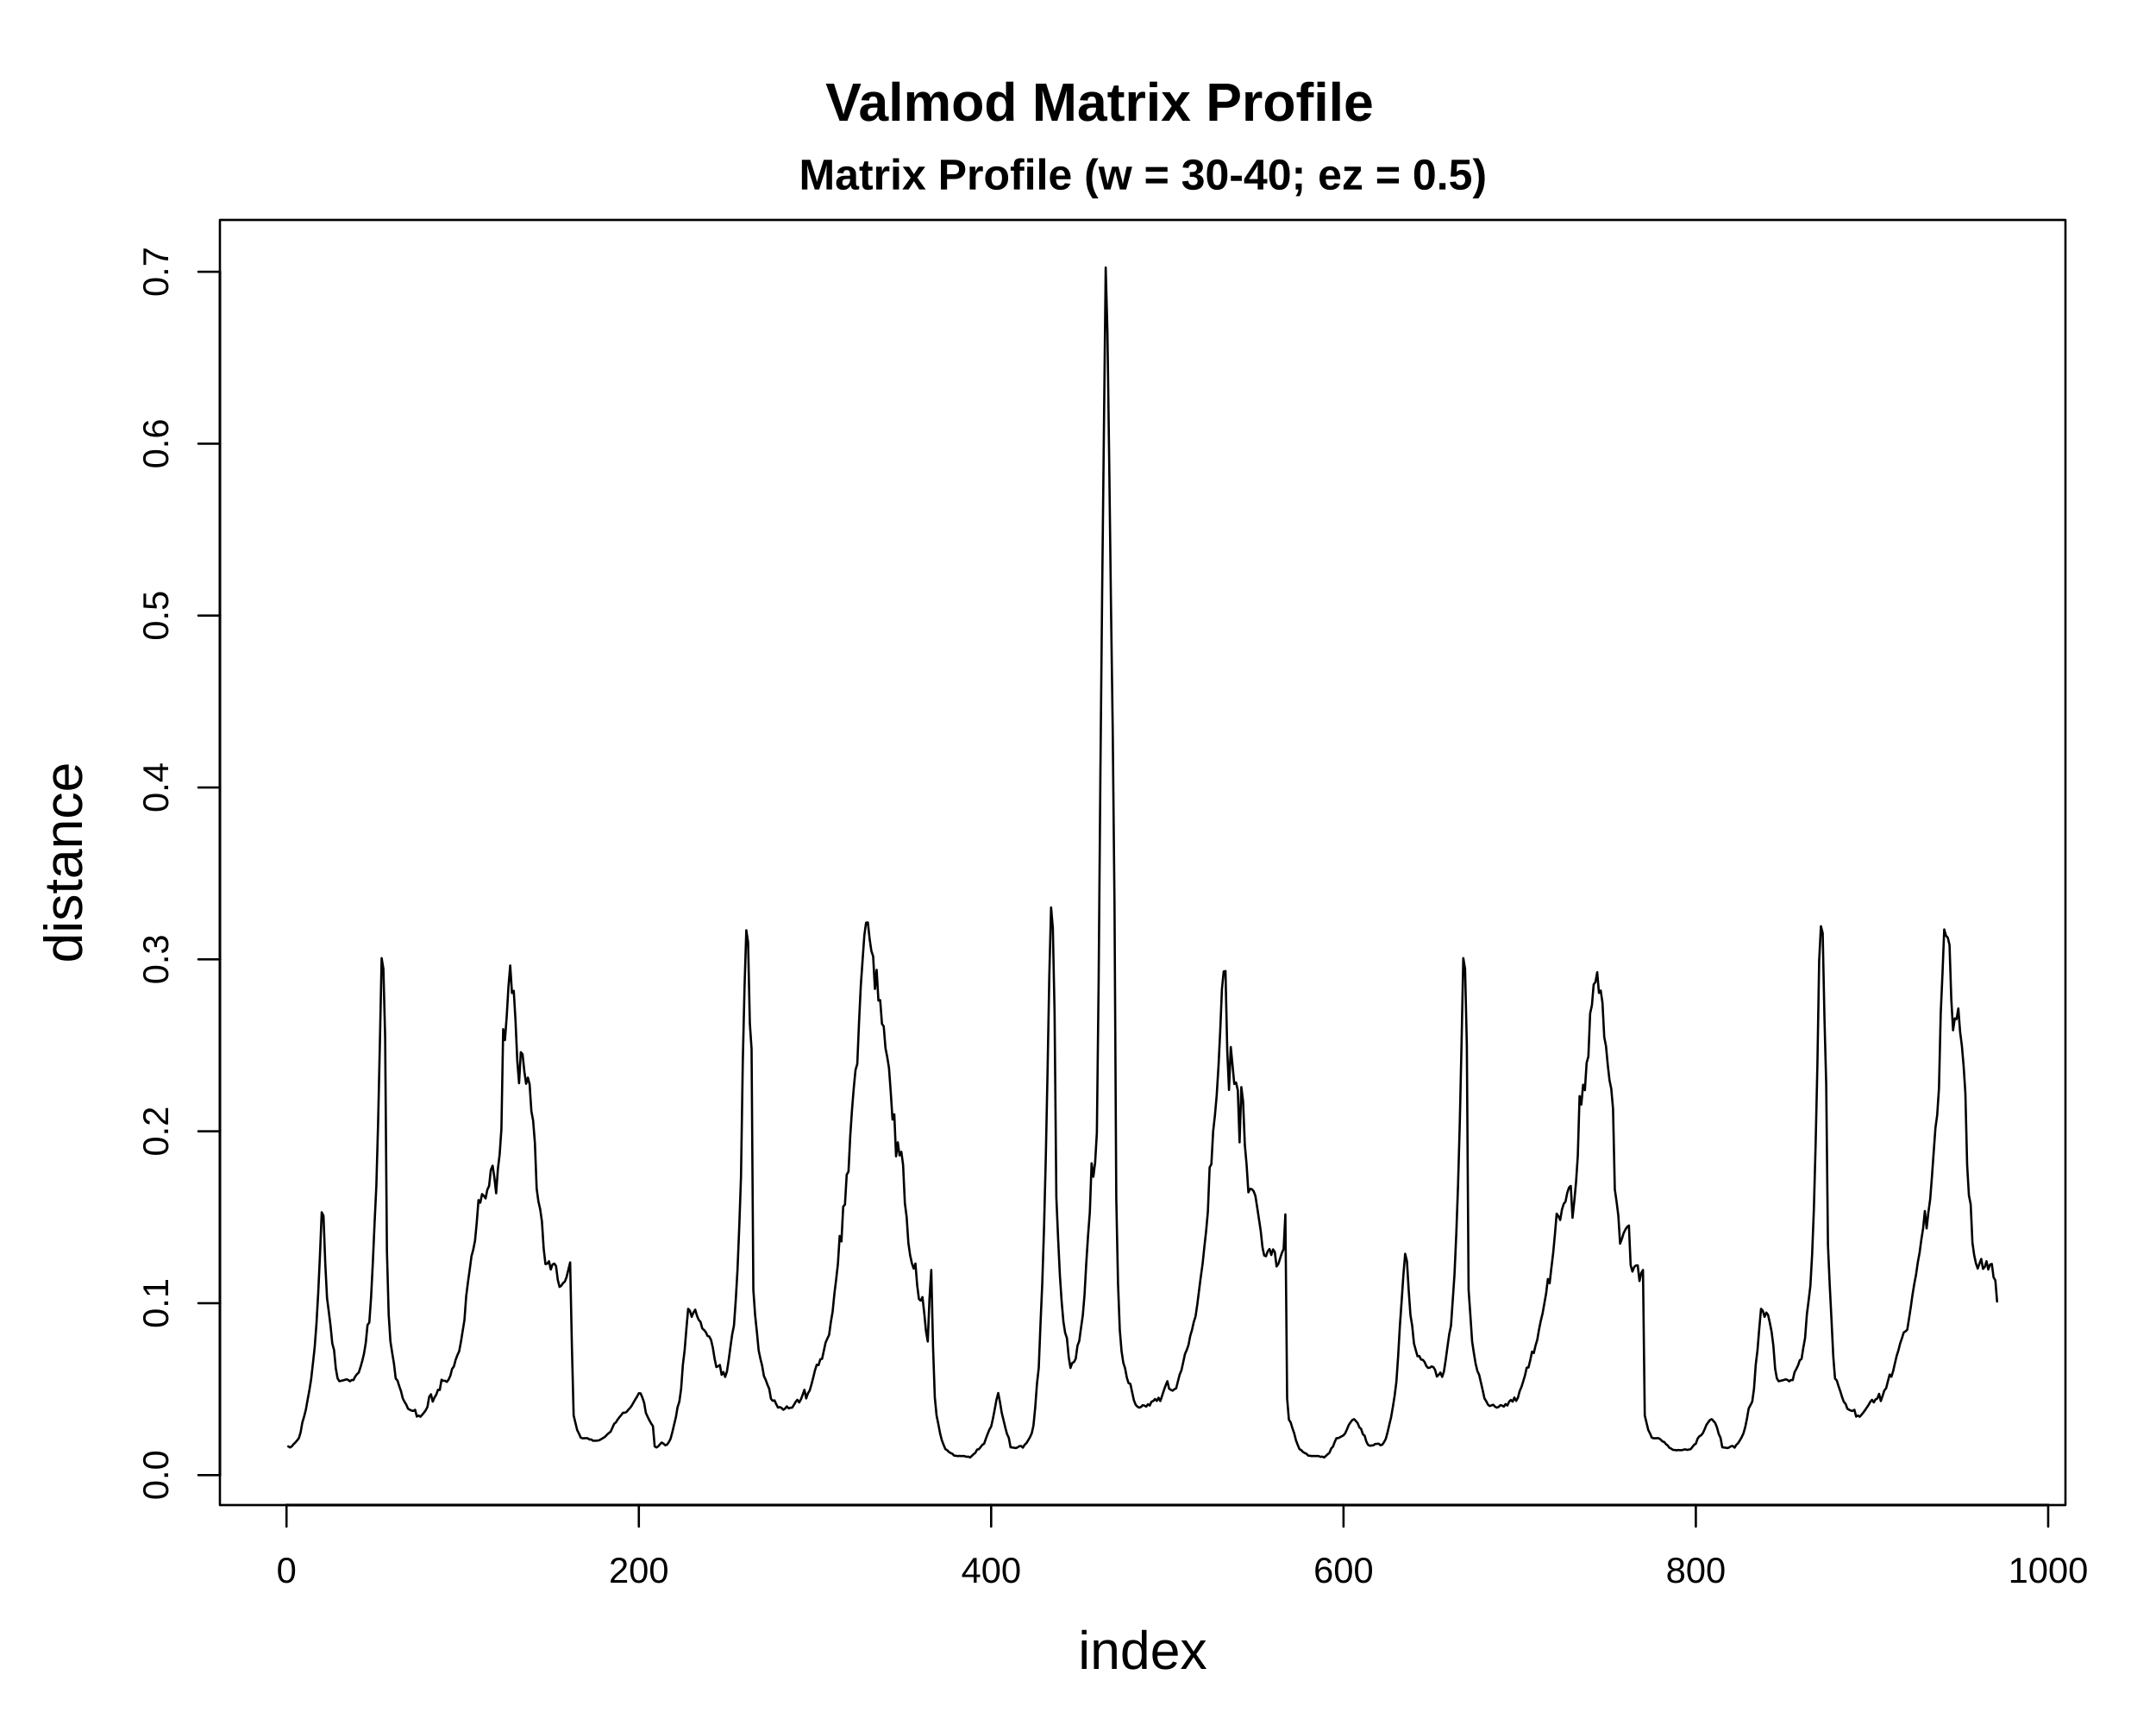
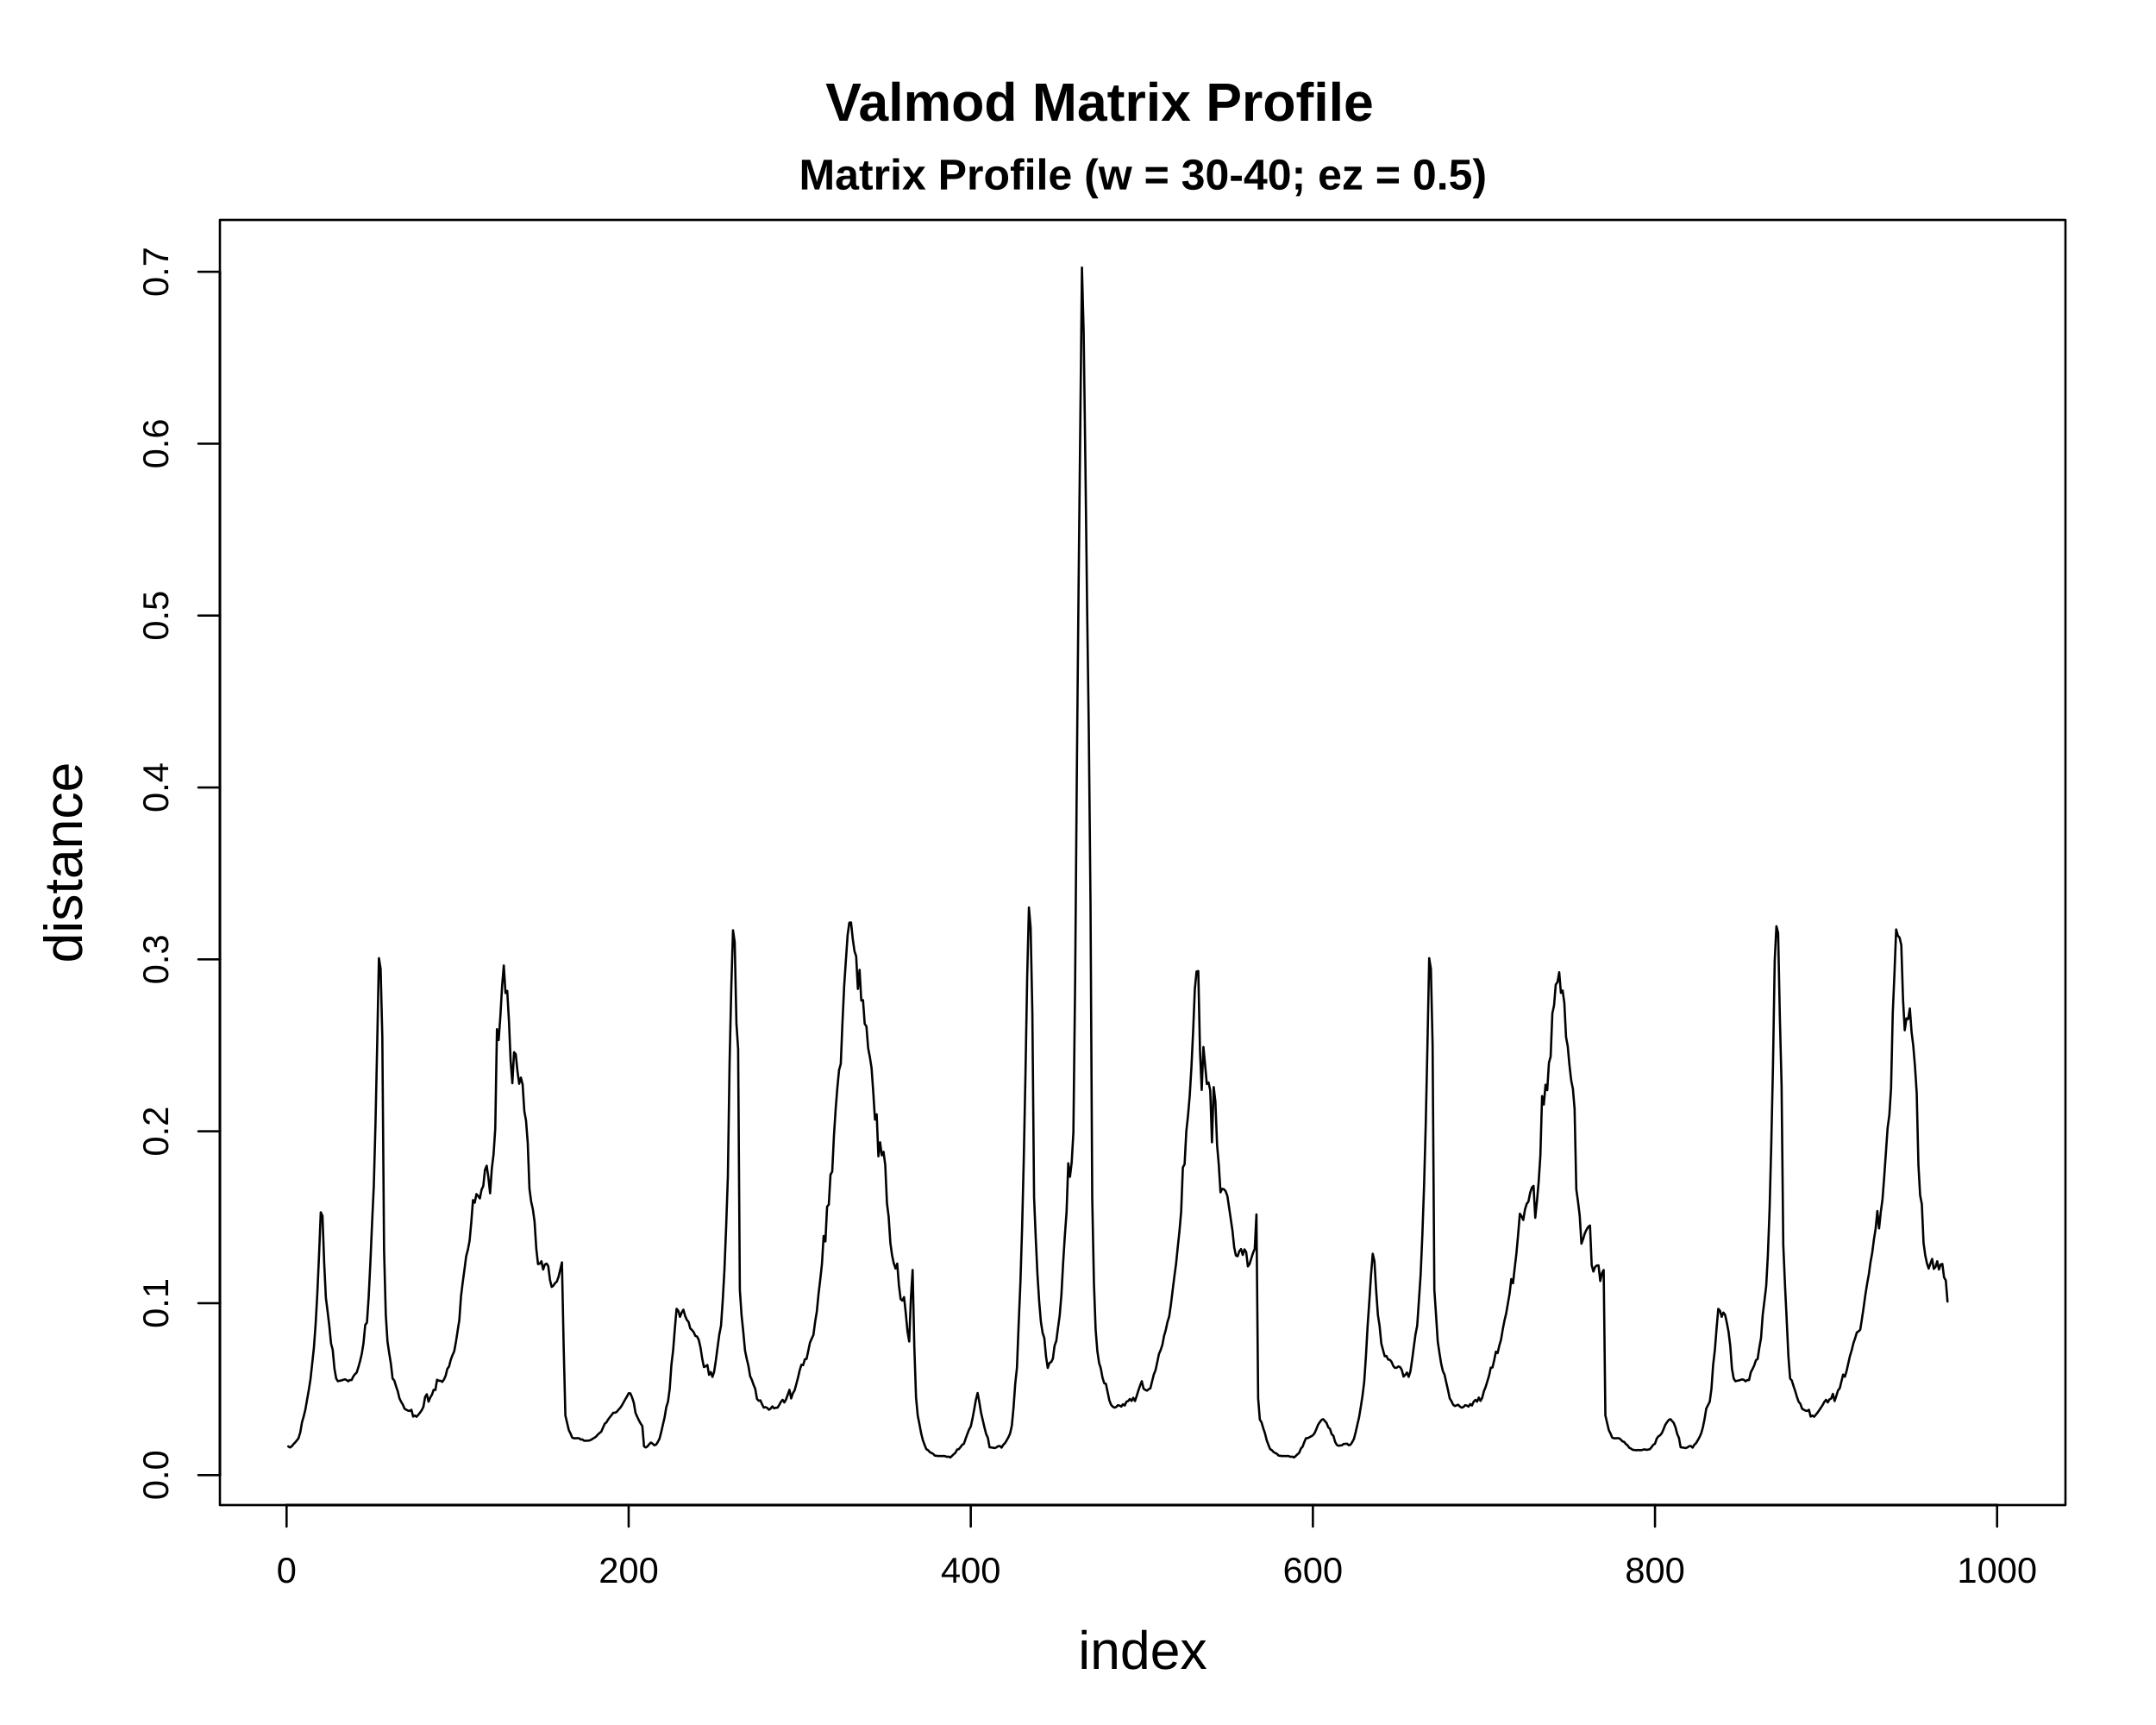
<svg xmlns="http://www.w3.org/2000/svg" viewBox="0 0 720.00 576.00">
  <defs>
    <style type="text/css">
    line, polyline, polygon, path, rect, circle {
      fill: none;
      stroke: #000000;
      stroke-linecap: round;
      stroke-linejoin: round;
      stroke-miterlimit: 10.00;
    }
  </style>
  </defs>
  <rect width="100%" height="100%" style="stroke: none; fill: #FFFFFF;" />
  <defs>
    <clipPath id="cpNzMuNDR8Njg5Ljc2fDUwMi41Nnw3My40NA==">
      <rect x="73.44" y="73.44" width="616.32" height="429.12" />
    </clipPath>
  </defs>
-   <polyline points="96.27,482.97 96.85,483.33 97.44,482.96 98.03,482.25 98.62,481.68 99.21,480.98 99.80,480.24 100.38,478.32 100.97,474.99 101.56,473.00 102.15,470.66 102.74,467.34 103.33,464.15 103.91,460.50 104.50,455.28 105.09,449.90 105.68,442.04 106.27,431.71 106.86,418.93 107.44,404.80 108.03,406.01 108.62,421.75 109.21,433.37 109.80,437.96 110.39,442.75 110.97,448.61 111.56,450.79 112.15,456.99 112.74,460.26 113.33,461.21 113.92,461.07 114.50,460.95 115.09,460.77 115.68,460.58 116.27,460.77 116.86,461.24 117.45,460.80 118.03,460.83 118.62,459.65 119.21,458.86 119.80,458.31 120.39,456.49 120.98,454.43 121.56,451.99 122.15,448.41 122.74,442.40 123.33,441.63 123.92,433.24 124.51,421.59 125.09,408.40 125.68,395.99 126.27,374.91 126.86,348.40 127.45,319.94 128.04,323.51 128.62,346.39 129.21,417.47 129.80,438.92 130.39,447.96 130.98,451.79 131.57,455.37 132.15,460.31 132.74,460.97 133.33,462.86 133.92,464.55 134.51,466.93 135.10,468.09 135.68,469.04 136.27,470.40 136.86,470.73 137.45,471.03 138.04,471.13 138.63,470.75 139.21,473.02 139.80,472.66 140.39,473.08 140.98,472.43 141.57,471.72 142.16,470.91 142.74,469.81 143.33,466.43 143.92,465.56 144.51,468.03 145.10,466.65 145.69,465.70 146.27,464.06 146.86,464.14 147.45,460.71 148.04,461.08 148.63,461.05 149.22,461.43 149.80,460.66 150.39,459.40 150.98,457.08 151.57,456.30 152.16,454.06 152.75,452.49 153.33,451.24 153.92,448.12 154.51,444.44 155.10,440.79 155.69,432.80 156.27,428.15 156.86,423.97 157.45,419.48 158.04,417.29 158.63,414.30 159.22,408.11 159.80,400.72 160.39,401.60 160.98,398.72 161.57,399.32 162.16,400.17 162.75,397.24 163.33,396.03 163.92,390.64 164.51,389.25 165.10,393.20 165.69,398.45 166.28,390.25 166.86,385.44 167.45,376.94 168.04,343.66 168.63,347.29 169.22,339.31 169.81,329.35 170.39,322.40 170.98,331.58 171.57,330.86 172.16,340.82 172.75,354.26 173.34,361.70 173.92,351.34 174.51,352.02 175.10,357.70 175.69,361.89 176.28,359.82 176.87,362.12 177.45,371.01 178.04,374.21 178.63,381.64 179.22,396.91 179.81,401.23 180.40,403.79 180.98,407.92 181.57,417.02 182.16,422.10 182.75,421.96 183.34,421.14 183.93,423.90 184.51,422.25 185.10,421.92 185.69,422.77 186.28,427.40 186.87,429.73 187.46,429.29 188.04,428.42 188.63,427.94 189.22,426.39 189.81,423.98 190.40,421.53 190.99,449.73 191.57,472.63 192.16,475.09 192.75,477.52 193.34,478.67 193.93,480.05 194.52,480.25 195.10,480.25 195.69,480.22 196.28,480.26 196.87,480.68 197.46,480.65 198.05,481.10 198.63,481.06 199.22,481.06 199.81,481.00 200.40,480.78 200.99,480.41 201.58,480.08 202.16,479.66 202.75,479.01 203.34,478.50 203.93,478.05 204.52,476.72 205.11,475.41 205.69,474.95 206.28,473.99 206.87,473.22 207.46,472.52 208.05,471.74 208.64,471.73 209.22,471.47 209.81,470.75 210.40,470.15 210.99,469.31 211.58,468.29 212.16,467.28 212.75,466.33 213.34,465.22 213.93,465.27 214.52,466.64 215.11,468.40 215.69,471.77 216.28,473.08 216.87,474.27 217.46,475.33 218.05,476.19 218.64,482.97 219.22,483.33 219.81,482.96 220.40,482.25 220.99,481.68 221.58,482.06 222.17,482.59 222.75,482.40 223.34,481.55 223.93,480.45 224.52,478.25 225.11,475.74 225.70,473.28 226.28,469.85 226.87,468.03 227.46,463.75 228.05,455.71 228.64,450.82 229.23,443.58 229.81,437.04 230.40,437.67 230.99,439.71 231.58,438.28 232.17,437.32 232.76,439.37 233.34,440.73 233.93,441.38 234.52,443.57 235.11,444.10 235.70,444.81 236.29,446.08 236.87,446.28 237.46,447.44 238.05,450.00 238.64,453.67 239.23,456.48 239.82,456.21 240.40,455.78 240.99,459.08 241.58,458.14 242.17,459.77 242.76,457.98 243.35,454.12 243.93,449.75 244.52,445.54 245.11,442.63 245.70,434.24 246.29,423.97 246.88,409.56 247.46,392.96 248.05,354.73 248.64,329.56 249.23,310.63 249.82,314.60 250.41,341.70 250.99,350.31 251.58,430.65 252.17,439.11 252.76,444.72 253.35,450.89 253.94,453.70 254.52,456.04 255.11,459.48 255.70,460.73 256.29,462.37 256.88,463.73 257.47,467.09 258.05,467.74 258.64,467.60 259.23,468.90 259.82,470.02 260.41,469.84 261.00,470.13 261.58,470.74 262.17,470.35 262.76,469.60 263.35,470.26 263.94,470.07 264.53,470.04 265.11,469.16 265.70,468.11 266.29,467.41 266.88,468.29 267.47,467.28 268.05,465.72 268.64,464.07 269.23,466.96 269.82,465.24 270.41,464.29 271.00,462.22 271.58,459.99 272.17,457.53 272.76,455.70 273.35,455.85 273.94,453.89 274.53,453.75 275.11,451.08 275.70,448.33 276.29,446.99 276.88,445.75 277.47,441.41 278.06,437.94 278.64,432.08 279.23,427.28 279.82,422.08 280.41,412.70 281.00,414.54 281.59,402.90 282.17,402.23 282.76,392.22 283.35,391.23 283.94,379.36 284.53,370.54 285.12,363.28 285.70,357.27 286.29,355.27 286.88,341.28 287.47,329.10 288.06,320.61 288.65,312.28 289.23,308.10 289.82,308.02 290.41,313.48 291.00,317.55 291.59,319.32 292.18,330.21 292.76,323.84 293.35,334.10 293.94,333.95 294.53,341.86 295.12,342.73 295.71,349.98 296.29,352.94 296.88,356.63 297.47,364.70 298.06,373.84 298.65,372.09 299.24,386.11 299.82,381.43 300.41,385.80 301.00,384.61 301.59,388.99 302.18,401.72 302.77,406.34 303.35,414.98 303.94,419.16 304.53,421.85 305.12,423.58 305.71,421.92 306.30,429.22 306.88,433.78 307.47,434.30 308.06,433.11 308.65,438.41 309.24,444.54 309.83,447.95 310.41,433.51 311.00,424.06 311.59,449.73 312.18,466.57 312.77,472.66 313.36,475.54 313.94,478.60 314.53,480.91 315.12,482.46 315.71,483.88 316.30,484.22 316.89,484.84 317.47,485.18 318.06,485.45 318.65,486.06 319.24,486.10 319.83,486.21 320.42,486.16 321.00,486.21 321.59,486.17 322.18,486.23 322.77,486.46 323.36,486.38 323.95,486.67 324.53,486.16 325.12,485.60 325.71,485.12 326.30,484.03 326.89,483.91 327.47,483.21 328.06,482.44 328.65,482.08 329.24,480.38 329.83,478.81 330.42,477.34 331.00,476.34 331.59,473.72 332.18,470.65 332.77,467.40 333.36,465.14 333.95,468.20 334.53,471.73 335.12,474.17 335.71,476.64 336.30,478.84 336.89,480.09 337.48,483.27 338.06,483.33 338.65,483.43 339.24,483.53 339.83,483.29 340.42,482.90 341.01,482.85 341.59,483.39 342.18,482.43 342.77,481.88 343.36,480.94 343.95,479.91 344.54,478.64 345.12,476.04 345.71,470.04 346.30,462.02 346.89,456.75 347.48,441.99 348.07,428.47 348.65,410.22 349.24,386.73 349.83,357.92 350.42,325.71 351.01,303.01 351.60,309.86 352.18,338.29 352.77,399.79 353.36,413.59 353.95,425.77 354.54,434.63 355.13,441.36 355.71,445.05 356.30,446.80 356.89,453.04 357.48,456.77 358.07,455.10 358.66,454.80 359.24,453.70 359.83,449.33 360.42,447.77 361.01,443.38 361.60,439.24 362.19,432.21 362.77,421.65 363.36,412.52 363.95,404.78 364.54,388.43 365.13,392.94 365.72,388.17 366.30,378.24 366.89,328.02 367.48,258.20 368.07,197.29 368.66,143.25 369.25,89.33 369.83,110.93 370.42,153.95 371.01,201.61 371.60,244.08 372.19,302.03 372.78,399.87 373.36,428.43 373.95,444.01 374.54,451.12 375.13,455.05 375.72,456.87 376.31,460.01 376.89,461.86 377.48,462.08 378.07,464.83 378.66,467.56 379.25,469.06 379.84,469.69 380.42,470.02 381.01,469.82 381.60,469.22 382.19,469.34 382.78,469.69 383.36,468.89 383.95,469.33 384.54,468.05 385.13,467.82 385.72,467.15 386.31,467.78 386.89,466.72 387.48,467.83 388.07,466.13 388.66,464.29 389.25,462.64 389.84,461.20 390.42,463.68 391.01,464.08 391.60,464.36 392.19,463.88 392.78,463.58 393.37,461.26 393.95,458.98 394.54,457.56 395.13,454.90 395.72,452.13 396.31,450.80 396.90,449.09 397.48,446.08 398.07,444.09 398.66,441.44 399.25,439.59 399.84,435.58 400.43,430.88 401.01,426.32 401.60,422.08 402.19,416.45 402.78,411.14 403.37,404.59 403.96,389.82 404.54,388.74 405.13,377.80 405.72,372.49 406.31,365.87 406.90,356.39 407.49,344.37 408.07,330.25 408.66,324.40 409.25,324.25 409.84,350.71 410.43,363.95 411.02,349.62 411.60,355.63 412.19,361.95 412.78,361.46 413.37,364.07 413.96,381.43 414.55,363.00 415.13,367.78 415.72,382.32 416.31,389.00 416.90,398.13 417.49,396.97 418.08,397.10 418.66,397.77 419.25,399.35 419.84,403.16 420.43,407.07 421.02,410.98 421.61,416.51 422.19,419.22 422.78,419.48 423.37,417.82 423.96,417.07 424.55,419.05 425.14,417.19 425.72,418.08 426.31,422.88 426.90,422.06 427.49,420.22 428.08,418.39 428.67,417.05 429.25,405.51 429.84,466.94 430.43,474.04 431.02,474.95 431.61,476.93 432.20,478.60 432.78,480.91 433.37,482.46 433.96,483.88 434.55,484.22 435.14,484.84 435.73,485.18 436.31,485.45 436.90,486.06 437.49,486.10 438.08,486.21 438.67,486.16 439.25,486.21 439.84,486.17 440.43,486.23 441.02,486.46 441.61,486.38 442.20,486.67 442.78,486.16 443.37,485.60 443.96,485.12 444.55,483.68 445.14,483.06 445.73,481.50 446.31,480.22 446.90,480.22 447.49,479.91 448.08,479.60 448.67,479.26 449.26,478.54 449.84,477.24 450.43,475.80 451.02,474.93 451.61,474.16 452.20,473.87 452.79,474.49 453.37,475.16 453.96,476.60 454.55,477.13 455.14,478.92 455.73,479.42 456.32,481.44 456.90,482.48 457.49,482.76 458.08,482.66 458.67,482.59 459.26,482.15 459.85,482.13 460.43,482.06 461.02,482.59 461.61,482.40 462.20,481.55 462.79,480.45 463.38,478.25 463.96,475.74 464.55,473.28 465.14,469.85 465.73,466.13 466.32,461.45 466.91,452.90 467.49,442.78 468.08,434.45 468.67,425.65 469.26,418.66 469.85,421.14 470.44,430.90 471.02,439.07 471.61,442.75 472.20,448.61 472.79,450.79 473.38,452.87 473.97,452.77 474.55,453.97 475.14,454.06 475.73,454.75 476.32,456.12 476.91,456.77 477.50,456.69 478.08,456.27 478.67,456.48 479.26,457.45 479.85,459.65 480.44,459.08 481.03,458.31 481.61,459.77 482.20,457.98 482.79,454.12 483.38,449.75 483.97,445.54 484.56,442.63 485.14,434.24 485.73,425.55 486.32,412.32 486.91,395.99 487.50,374.91 488.09,348.40 488.67,319.94 489.26,323.51 489.85,348.88 490.44,430.65 491.03,439.11 491.62,447.96 492.20,451.79 492.79,455.37 493.38,457.82 493.97,459.07 494.56,461.67 495.15,464.21 495.73,466.93 496.32,467.86 496.91,469.04 497.50,469.49 498.09,469.27 498.67,469.06 499.26,469.69 499.85,470.02 500.44,469.82 501.03,469.22 501.62,469.34 502.20,469.69 502.79,468.83 503.38,469.33 503.97,468.05 504.56,467.45 505.15,468.03 505.73,466.65 506.32,467.78 506.91,466.72 507.50,464.51 508.09,463.12 508.68,461.25 509.26,459.32 509.85,456.69 510.44,456.61 511.03,454.19 511.62,451.33 512.21,451.82 512.79,449.32 513.38,447.35 513.97,443.87 514.56,440.96 515.15,438.57 515.74,435.23 516.32,431.96 516.91,427.09 517.50,428.50 518.09,423.35 518.68,418.43 519.27,412.15 519.85,405.27 520.44,406.11 521.03,407.38 521.62,403.88 522.21,402.00 522.80,401.24 523.38,398.34 523.97,396.55 524.56,396.00 525.15,406.63 525.74,401.08 526.33,394.63 526.91,385.90 527.50,366.00 528.09,368.83 528.68,362.21 529.27,364.03 529.86,354.89 530.44,352.79 531.03,338.39 531.62,335.70 532.21,328.74 532.80,327.93 533.39,324.64 533.97,331.54 534.56,330.76 535.15,334.86 535.74,346.27 536.33,349.34 536.92,355.63 537.50,360.73 538.09,363.56 538.68,370.29 539.27,397.15 539.86,401.27 540.45,405.96 541.03,415.27 541.62,413.73 542.21,411.79 542.80,410.57 543.39,409.66 543.98,409.22 544.56,422.48 545.15,424.59 545.74,423.07 546.33,422.56 546.92,422.53 547.51,427.75 548.09,425.09 548.68,424.06 549.27,472.63 549.86,475.09 550.45,477.52 551.04,478.67 551.62,480.05 552.21,480.25 552.80,480.25 553.39,480.22 553.98,480.26 554.56,480.68 555.15,481.30 555.74,481.47 556.33,482.19 556.92,482.65 557.51,483.45 558.09,483.71 558.68,484.13 559.27,484.17 559.86,484.27 560.45,484.18 561.04,484.24 561.62,484.24 562.21,484.07 562.80,483.95 563.39,484.14 563.98,484.03 564.57,483.91 565.15,483.21 565.74,482.44 566.33,482.08 566.92,480.38 567.51,479.60 568.10,479.26 568.68,478.54 569.27,477.24 569.86,475.80 570.45,474.93 571.04,474.16 571.63,473.87 572.21,474.49 572.80,475.16 573.39,476.64 573.98,478.84 574.57,480.09 575.16,483.27 575.74,483.33 576.33,483.43 576.92,483.53 577.51,483.29 578.10,482.90 578.69,482.85 579.27,483.39 579.86,482.43 580.45,481.88 581.04,480.94 581.63,479.92 582.22,478.64 582.80,476.62 583.39,473.76 583.98,470.29 584.57,469.20 585.16,468.03 585.75,463.75 586.33,455.71 586.92,450.82 587.51,443.58 588.10,437.04 588.69,437.67 589.28,439.71 589.86,438.28 590.45,439.07 591.04,441.69 591.63,444.72 592.22,449.37 592.81,456.99 593.39,460.26 593.98,461.21 594.57,461.07 595.16,460.95 595.75,460.77 596.34,460.58 596.92,460.77 597.51,461.24 598.10,460.80 598.69,460.83 599.28,458.25 599.87,457.14 600.45,455.95 601.04,454.21 601.63,453.78 602.22,450.01 602.81,446.79 603.40,438.96 603.98,434.34 604.57,429.44 605.16,418.99 605.75,403.70 606.34,381.73 606.93,355.30 607.51,320.85 608.10,309.28 608.69,311.53 609.28,339.85 609.87,362.24 610.45,415.68 611.04,429.11 611.63,440.67 612.22,452.86 612.81,460.31 613.40,460.97 613.98,462.86 614.57,464.55 615.16,466.49 615.75,468.09 616.34,468.76 616.93,470.40 617.51,470.73 618.10,471.03 618.69,471.13 619.28,470.75 619.87,473.02 620.46,472.66 621.04,473.08 621.63,472.43 622.22,471.72 622.81,470.91 623.40,470.04 623.99,469.16 624.57,468.11 625.16,467.41 625.75,468.29 626.34,467.28 626.93,467.00 627.52,465.42 628.10,467.83 628.69,466.13 629.28,464.27 629.87,463.58 630.46,461.26 631.05,458.98 631.63,459.72 632.22,457.84 632.81,455.23 633.40,452.73 633.99,450.86 634.58,448.52 635.16,446.86 635.75,444.92 636.34,444.57 636.93,444.00 637.52,440.31 638.11,436.44 638.69,432.28 639.28,428.70 639.87,425.59 640.46,421.48 641.05,418.32 641.64,413.88 642.22,410.21 642.81,404.38 643.40,410.18 643.99,404.77 644.58,400.52 645.17,393.02 645.75,384.82 646.34,376.67 646.93,372.31 647.52,363.47 648.11,338.32 648.70,325.03 649.28,310.36 649.87,312.45 650.46,313.09 651.05,315.54 651.64,333.70 652.23,344.02 652.81,340.04 653.40,340.32 653.99,336.75 654.58,344.56 655.17,349.18 655.76,356.04 656.34,365.02 656.93,388.99 657.52,399.12 658.11,402.12 658.70,414.98 659.29,419.16 659.87,421.85 660.46,423.58 661.05,421.92 661.64,420.37 662.23,423.69 662.82,423.06 663.40,421.14 663.99,423.90 664.58,422.25 665.17,422.04 665.76,426.53 666.35,427.53 666.93,434.60 " style="stroke-width: 0.75;" clip-path="url(#cpNzMuNDR8Njg5Ljc2fDUwMi41Nnw3My40NA==)" />
+   <polyline points="96.27,482.97 96.84,483.33 97.41,482.96 97.98,482.25 98.55,481.68 99.12,480.98 99.69,480.24 100.27,478.32 100.84,474.99 101.41,473.00 101.98,470.66 102.55,467.34 103.12,464.15 103.69,460.50 104.26,455.28 104.84,449.90 105.41,442.04 105.98,431.71 106.55,418.93 107.12,404.80 107.69,406.01 108.26,421.75 108.83,433.37 109.41,437.96 109.98,442.75 110.55,448.61 111.12,450.79 111.69,456.99 112.26,460.26 112.83,461.21 113.40,461.07 113.98,460.95 114.55,460.77 115.12,460.58 115.69,460.77 116.26,461.24 116.83,460.80 117.40,460.83 117.97,459.65 118.54,458.86 119.12,458.31 119.69,456.49 120.26,454.43 120.83,451.99 121.40,448.41 121.97,442.40 122.54,441.63 123.11,433.24 123.69,421.59 124.26,408.40 124.83,395.99 125.40,374.91 125.97,348.40 126.54,319.94 127.11,323.51 127.68,346.39 128.26,417.47 128.83,438.92 129.40,447.96 129.97,451.79 130.54,455.37 131.11,460.31 131.68,460.97 132.25,462.86 132.83,464.55 133.40,466.93 133.97,468.09 134.54,469.04 135.11,470.40 135.68,470.73 136.25,471.03 136.82,471.13 137.40,470.75 137.97,473.02 138.54,472.66 139.11,473.08 139.68,472.43 140.25,471.72 140.82,470.91 141.39,469.81 141.97,466.43 142.54,465.56 143.11,468.03 143.68,466.65 144.25,465.70 144.82,464.06 145.39,464.14 145.96,460.71 146.54,461.08 147.11,461.05 147.68,461.43 148.25,460.66 148.82,459.40 149.39,457.08 149.96,456.30 150.53,454.06 151.11,452.49 151.68,451.24 152.25,448.12 152.82,444.44 153.39,440.79 153.96,432.80 154.53,428.15 155.10,423.97 155.68,419.48 156.25,417.29 156.82,414.30 157.39,408.11 157.96,400.72 158.53,401.60 159.10,398.72 159.67,399.32 160.25,400.17 160.82,397.24 161.39,396.03 161.96,390.64 162.53,389.25 163.10,393.20 163.67,398.45 164.24,390.25 164.82,385.44 165.39,376.94 165.96,343.66 166.53,347.29 167.10,339.31 167.67,329.35 168.24,322.40 168.81,331.58 169.39,330.86 169.96,340.82 170.53,354.26 171.10,361.70 171.67,351.34 172.24,352.02 172.81,357.70 173.38,361.89 173.96,359.82 174.53,362.12 175.10,371.01 175.67,374.21 176.24,381.64 176.81,396.91 177.38,401.23 177.95,403.79 178.52,407.92 179.10,417.02 179.67,422.10 180.24,421.96 180.81,421.14 181.38,423.90 181.95,422.25 182.52,421.92 183.09,422.77 183.67,427.40 184.24,429.73 184.81,429.29 185.38,428.42 185.95,427.94 186.52,426.39 187.09,423.98 187.66,421.53 188.24,449.73 188.81,472.63 189.38,475.09 189.95,477.52 190.52,478.67 191.09,480.05 191.66,480.25 192.23,480.25 192.81,480.22 193.38,480.26 193.95,480.68 194.52,480.65 195.09,481.10 195.66,481.06 196.23,481.06 196.80,481.00 197.38,480.78 197.95,480.41 198.52,480.08 199.09,479.66 199.66,479.01 200.23,478.50 200.80,478.05 201.37,476.72 201.95,475.41 202.52,474.95 203.09,473.99 203.66,473.22 204.23,472.52 204.80,471.74 205.37,471.73 205.94,471.47 206.52,470.75 207.09,470.15 207.66,469.31 208.23,468.29 208.80,467.28 209.37,466.33 209.94,465.22 210.51,465.27 211.09,466.64 211.66,468.40 212.23,471.77 212.80,473.08 213.37,474.27 213.94,475.33 214.51,476.19 215.08,482.97 215.66,483.33 216.23,482.96 216.80,482.25 217.37,481.68 217.94,482.06 218.51,482.59 219.08,482.40 219.65,481.55 220.23,480.45 220.80,478.25 221.37,475.74 221.94,473.28 222.51,469.85 223.08,468.03 223.65,463.75 224.22,455.71 224.80,450.82 225.37,443.58 225.94,437.04 226.51,437.67 227.08,439.71 227.65,438.28 228.22,437.32 228.79,439.37 229.37,440.73 229.94,441.38 230.51,443.57 231.08,444.10 231.65,444.81 232.22,446.08 232.79,446.28 233.36,447.44 233.94,450.00 234.51,453.67 235.08,456.48 235.65,456.21 236.22,455.78 236.79,459.08 237.36,458.14 237.93,459.77 238.50,457.98 239.08,454.12 239.65,449.75 240.22,445.54 240.79,442.63 241.36,434.24 241.93,423.97 242.50,409.56 243.07,392.96 243.65,354.73 244.22,329.56 244.79,310.63 245.36,314.60 245.93,341.70 246.50,350.31 247.07,430.65 247.64,439.11 248.22,444.72 248.79,450.89 249.36,453.70 249.93,456.04 250.50,459.48 251.07,460.73 251.64,462.37 252.21,463.73 252.79,467.09 253.36,467.74 253.93,467.60 254.50,468.90 255.07,470.02 255.64,469.84 256.21,470.13 256.78,470.74 257.36,470.35 257.93,469.60 258.50,470.26 259.07,470.07 259.64,470.04 260.21,469.16 260.78,468.11 261.35,467.41 261.93,468.29 262.50,467.28 263.07,465.72 263.64,464.07 264.21,466.96 264.78,465.24 265.35,464.29 265.92,462.22 266.50,459.99 267.07,457.53 267.64,455.70 268.21,455.85 268.78,453.89 269.35,453.75 269.92,451.08 270.49,448.33 271.07,446.99 271.64,445.75 272.21,441.41 272.78,437.94 273.35,432.08 273.92,427.28 274.49,422.08 275.06,412.70 275.64,414.54 276.21,402.90 276.78,402.23 277.35,392.22 277.92,391.23 278.49,379.36 279.06,370.54 279.63,363.28 280.21,357.27 280.78,355.27 281.35,341.28 281.92,329.10 282.49,320.61 283.06,312.28 283.63,308.10 284.20,308.02 284.78,313.48 285.35,317.55 285.92,319.32 286.49,330.21 287.06,323.84 287.63,334.10 288.20,333.95 288.77,341.86 289.35,342.73 289.92,349.98 290.49,352.94 291.06,356.63 291.63,364.70 292.20,373.84 292.77,372.09 293.34,386.11 293.91,381.43 294.49,385.80 295.06,384.61 295.63,388.99 296.20,401.72 296.77,406.34 297.34,414.98 297.91,419.16 298.48,421.85 299.06,423.58 299.63,421.92 300.20,429.22 300.77,433.78 301.34,434.30 301.91,433.11 302.48,438.41 303.05,444.54 303.63,447.95 304.20,433.51 304.77,424.06 305.34,449.73 305.91,466.57 306.48,472.66 307.05,475.54 307.62,478.60 308.20,480.91 308.77,482.46 309.34,483.88 309.91,484.22 310.48,484.84 311.05,485.18 311.62,485.45 312.19,486.06 312.77,486.10 313.34,486.21 313.91,486.16 314.48,486.21 315.05,486.17 315.62,486.23 316.19,486.46 316.76,486.38 317.34,486.67 317.91,486.16 318.48,485.60 319.05,485.12 319.62,484.03 320.19,483.91 320.76,483.21 321.33,482.44 321.91,482.08 322.48,480.38 323.05,478.81 323.62,477.34 324.19,476.34 324.76,473.72 325.33,470.65 325.90,467.40 326.48,465.14 327.05,468.20 327.62,471.73 328.19,474.17 328.76,476.64 329.33,478.84 329.90,480.09 330.47,483.27 331.05,483.33 331.62,483.43 332.19,483.53 332.76,483.29 333.33,482.90 333.90,482.85 334.47,483.39 335.04,482.43 335.62,481.88 336.19,480.94 336.76,479.91 337.33,478.64 337.90,476.04 338.47,470.04 339.04,462.02 339.61,456.75 340.19,441.99 340.76,428.47 341.33,410.22 341.90,386.73 342.47,357.92 343.04,325.71 343.61,303.01 344.18,309.86 344.76,338.29 345.33,399.79 345.90,413.59 346.47,425.77 347.04,434.63 347.61,441.36 348.18,445.05 348.75,446.80 349.33,453.04 349.90,456.77 350.47,455.10 351.04,454.80 351.61,453.70 352.18,449.33 352.75,447.77 353.32,443.38 353.89,439.24 354.47,432.21 355.04,421.65 355.61,412.52 356.18,404.78 356.75,388.43 357.32,392.94 357.89,388.17 358.46,378.24 359.04,328.02 359.61,258.20 360.18,197.29 360.75,143.25 361.32,89.33 361.89,110.93 362.46,153.95 363.03,201.61 363.61,244.08 364.18,302.03 364.75,399.87 365.32,428.43 365.89,444.01 366.46,451.12 367.03,455.05 367.60,456.87 368.18,460.01 368.75,461.86 369.32,462.08 369.89,464.83 370.46,467.56 371.03,469.06 371.60,469.69 372.17,470.02 372.75,469.82 373.32,469.22 373.89,469.34 374.46,469.69 375.03,468.89 375.60,469.33 376.17,468.05 376.74,467.82 377.32,467.15 377.89,467.78 378.46,466.72 379.03,467.83 379.60,466.13 380.17,464.29 380.74,462.64 381.31,461.20 381.89,463.68 382.46,464.08 383.03,464.36 383.60,463.88 384.17,463.58 384.74,461.26 385.31,458.98 385.88,457.56 386.46,454.90 387.03,452.13 387.60,450.80 388.17,449.09 388.74,446.08 389.31,444.09 389.88,441.44 390.45,439.59 391.03,435.58 391.60,430.88 392.17,426.32 392.74,422.08 393.31,416.45 393.88,411.14 394.45,404.59 395.02,389.82 395.60,388.74 396.17,377.80 396.74,372.49 397.31,365.87 397.88,356.39 398.45,344.37 399.02,330.25 399.59,324.40 400.17,324.25 400.74,350.71 401.31,363.95 401.88,349.62 402.45,355.63 403.02,361.95 403.59,361.46 404.16,364.07 404.74,381.43 405.31,363.00 405.88,367.78 406.45,382.32 407.02,389.00 407.59,398.13 408.16,396.97 408.73,397.10 409.31,397.77 409.88,399.35 410.45,403.16 411.02,407.07 411.59,410.98 412.16,416.51 412.73,419.22 413.30,419.48 413.87,417.82 414.45,417.07 415.02,419.05 415.59,417.19 416.16,418.08 416.73,422.88 417.30,422.06 417.87,420.22 418.44,418.39 419.02,417.05 419.59,405.51 420.16,466.94 420.73,474.04 421.30,474.95 421.87,476.93 422.44,478.60 423.01,480.91 423.59,482.46 424.16,483.88 424.73,484.22 425.30,484.84 425.87,485.18 426.44,485.45 427.01,486.06 427.58,486.10 428.16,486.21 428.73,486.16 429.30,486.21 429.87,486.17 430.44,486.23 431.01,486.46 431.58,486.38 432.15,486.67 432.73,486.16 433.30,485.60 433.87,485.12 434.44,483.68 435.01,483.06 435.58,481.50 436.15,480.22 436.72,480.22 437.30,479.91 437.87,479.60 438.44,479.26 439.01,478.54 439.58,477.24 440.15,475.80 440.72,474.93 441.29,474.16 441.87,473.87 442.44,474.49 443.01,475.16 443.58,476.60 444.15,477.13 444.72,478.92 445.29,479.42 445.86,481.44 446.44,482.48 447.01,482.76 447.58,482.66 448.15,482.59 448.72,482.15 449.29,482.13 449.86,482.06 450.43,482.59 451.01,482.40 451.58,481.55 452.15,480.45 452.72,478.25 453.29,475.74 453.86,473.28 454.43,469.85 455.00,466.13 455.58,461.45 456.15,452.90 456.72,442.78 457.29,434.45 457.86,425.65 458.43,418.66 459.00,421.14 459.57,430.90 460.15,439.07 460.72,442.75 461.29,448.61 461.86,450.79 462.43,452.87 463.00,452.77 463.57,453.97 464.14,454.06 464.72,454.75 465.29,456.12 465.86,456.77 466.43,456.69 467.00,456.27 467.57,456.48 468.14,457.45 468.71,459.65 469.29,459.08 469.86,458.31 470.43,459.77 471.00,457.98 471.57,454.12 472.14,449.75 472.71,445.54 473.28,442.63 473.85,434.24 474.43,425.55 475.00,412.32 475.57,395.99 476.14,374.91 476.71,348.40 477.28,319.94 477.85,323.51 478.42,348.88 479.00,430.65 479.57,439.11 480.14,447.96 480.71,451.79 481.28,455.37 481.85,457.82 482.42,459.07 482.99,461.67 483.57,464.21 484.14,466.93 484.71,467.86 485.28,469.04 485.85,469.49 486.42,469.27 486.99,469.06 487.56,469.69 488.14,470.02 488.71,469.82 489.28,469.22 489.85,469.34 490.42,469.69 490.99,468.83 491.56,469.33 492.13,468.05 492.71,467.45 493.28,468.03 493.85,466.65 494.42,467.78 494.99,466.72 495.56,464.51 496.13,463.12 496.70,461.25 497.28,459.32 497.85,456.69 498.42,456.61 498.99,454.19 499.56,451.33 500.13,451.82 500.70,449.32 501.27,447.35 501.85,443.87 502.42,440.96 502.99,438.57 503.56,435.23 504.13,431.96 504.70,427.09 505.27,428.50 505.84,423.35 506.42,418.43 506.99,412.15 507.56,405.27 508.13,406.11 508.70,407.38 509.27,403.88 509.84,402.00 510.41,401.24 510.99,398.34 511.56,396.55 512.13,396.00 512.70,406.63 513.27,401.08 513.84,394.63 514.41,385.90 514.98,366.00 515.56,368.83 516.13,362.21 516.70,364.03 517.27,354.89 517.84,352.79 518.41,338.39 518.98,335.70 519.55,328.74 520.13,327.93 520.70,324.64 521.27,331.54 521.84,330.76 522.41,334.86 522.98,346.27 523.55,349.34 524.12,355.63 524.70,360.73 525.27,363.56 525.84,370.29 526.41,397.15 526.98,401.27 527.55,405.96 528.12,415.27 528.69,413.73 529.26,411.79 529.84,410.57 530.41,409.66 530.98,409.22 531.55,422.48 532.12,424.59 532.69,423.07 533.26,422.56 533.83,422.53 534.41,427.75 534.98,425.09 535.55,424.06 536.12,472.63 536.69,475.09 537.26,477.52 537.83,478.67 538.40,480.05 538.98,480.25 539.55,480.25 540.12,480.22 540.69,480.26 541.26,480.68 541.83,481.30 542.40,481.47 542.97,482.19 543.55,482.65 544.12,483.45 544.69,483.71 545.26,484.13 545.83,484.17 546.40,484.27 546.97,484.18 547.54,484.24 548.12,484.24 548.69,484.07 549.26,483.95 549.83,484.14 550.40,484.03 550.97,483.91 551.54,483.21 552.11,482.44 552.69,482.08 553.26,480.38 553.83,479.60 554.40,479.26 554.97,478.54 555.54,477.24 556.11,475.80 556.68,474.93 557.26,474.16 557.83,473.87 558.40,474.49 558.97,475.16 559.54,476.64 560.11,478.84 560.68,480.09 561.25,483.27 561.83,483.33 562.40,483.43 562.97,483.53 563.54,483.29 564.11,482.90 564.68,482.85 565.25,483.39 565.82,482.43 566.40,481.88 566.97,480.94 567.54,479.92 568.11,478.64 568.68,476.62 569.25,473.76 569.82,470.29 570.39,469.20 570.97,468.03 571.54,463.75 572.11,455.71 572.68,450.82 573.25,443.58 573.82,437.04 574.39,437.67 574.96,439.71 575.54,438.28 576.11,439.07 576.68,441.69 577.25,444.72 577.82,449.37 578.39,456.99 578.96,460.26 579.53,461.21 580.11,461.07 580.68,460.95 581.25,460.77 581.82,460.58 582.39,460.77 582.96,461.24 583.53,460.80 584.10,460.83 584.68,458.25 585.25,457.14 585.82,455.95 586.39,454.21 586.96,453.78 587.53,450.01 588.10,446.79 588.67,438.96 589.24,434.34 589.82,429.44 590.39,418.99 590.96,403.70 591.53,381.73 592.10,355.30 592.67,320.85 593.24,309.28 593.81,311.53 594.39,339.85 594.96,362.24 595.53,415.68 596.10,429.11 596.67,440.67 597.24,452.86 597.81,460.31 598.38,460.97 598.96,462.86 599.53,464.55 600.10,466.49 600.67,468.09 601.24,468.76 601.81,470.40 602.38,470.73 602.95,471.03 603.53,471.13 604.10,470.75 604.67,473.02 605.24,472.66 605.81,473.08 606.38,472.43 606.95,471.72 607.52,470.91 608.10,470.04 608.67,469.16 609.24,468.11 609.81,467.41 610.38,468.29 610.95,467.28 611.52,467.00 612.09,465.42 612.67,467.83 613.24,466.13 613.81,464.27 614.38,463.58 614.95,461.26 615.52,458.98 616.09,459.72 616.66,457.84 617.24,455.23 617.81,452.73 618.38,450.86 618.95,448.52 619.52,446.86 620.09,444.92 620.66,444.57 621.23,444.00 621.81,440.31 622.38,436.44 622.95,432.28 623.52,428.70 624.09,425.59 624.66,421.48 625.23,418.32 625.80,413.88 626.38,410.21 626.95,404.38 627.52,410.18 628.09,404.77 628.66,400.52 629.23,393.02 629.80,384.82 630.37,376.67 630.95,372.31 631.52,363.47 632.09,338.32 632.66,325.03 633.23,310.36 633.80,312.45 634.37,313.09 634.94,315.54 635.52,333.70 636.09,344.02 636.66,340.04 637.23,340.32 637.80,336.75 638.37,344.56 638.94,349.18 639.51,356.04 640.09,365.02 640.66,388.99 641.23,399.12 641.80,402.12 642.37,414.98 642.94,419.16 643.51,421.85 644.08,423.58 644.66,421.92 645.23,420.37 645.80,423.69 646.37,423.06 646.94,421.14 647.51,423.90 648.08,422.25 648.65,422.04 649.22,426.53 649.80,427.53 650.37,434.60 " style="stroke-width: 0.75;" clip-path="url(#cpNzMuNDR8Njg5Ljc2fDUwMi41Nnw3My40NA==)" />
  <defs>
    <clipPath id="cpMC4wMHw3MjAuMDB8NTc2LjAwfDAuMDA=">
      <rect x="0.00" y="0.00" width="720.00" height="576.00" />
    </clipPath>
  </defs>
-   <line x1="95.68" y1="502.56" x2="683.99" y2="502.56" style="stroke-width: 0.75;" clip-path="url(#cpMC4wMHw3MjAuMDB8NTc2LjAwfDAuMDA=)" />
-   <line x1="95.68" y1="502.56" x2="95.68" y2="509.76" style="stroke-width: 0.75;" clip-path="url(#cpMC4wMHw3MjAuMDB8NTc2LjAwfDAuMDA=)" />
-   <line x1="213.34" y1="502.56" x2="213.34" y2="509.76" style="stroke-width: 0.75;" clip-path="url(#cpMC4wMHw3MjAuMDB8NTc2LjAwfDAuMDA=)" />
-   <line x1="331.00" y1="502.56" x2="331.00" y2="509.76" style="stroke-width: 0.75;" clip-path="url(#cpMC4wMHw3MjAuMDB8NTc2LjAwfDAuMDA=)" />
-   <line x1="448.67" y1="502.56" x2="448.67" y2="509.76" style="stroke-width: 0.75;" clip-path="url(#cpMC4wMHw3MjAuMDB8NTc2LjAwfDAuMDA=)" />
-   <line x1="566.33" y1="502.56" x2="566.33" y2="509.76" style="stroke-width: 0.75;" clip-path="url(#cpMC4wMHw3MjAuMDB8NTc2LjAwfDAuMDA=)" />
-   <line x1="683.99" y1="502.56" x2="683.99" y2="509.76" style="stroke-width: 0.75;" clip-path="url(#cpMC4wMHw3MjAuMDB8NTc2LjAwfDAuMDA=)" />
+   <line x1="95.70" y1="502.56" x2="666.93" y2="502.56" style="stroke-width: 0.75;" clip-path="url(#cpMC4wMHw3MjAuMDB8NTc2LjAwfDAuMDA=)" />
+   <line x1="95.70" y1="502.56" x2="95.70" y2="509.76" style="stroke-width: 0.75;" clip-path="url(#cpMC4wMHw3MjAuMDB8NTc2LjAwfDAuMDA=)" />
+   <line x1="209.94" y1="502.56" x2="209.94" y2="509.76" style="stroke-width: 0.75;" clip-path="url(#cpMC4wMHw3MjAuMDB8NTc2LjAwfDAuMDA=)" />
+   <line x1="324.19" y1="502.56" x2="324.19" y2="509.76" style="stroke-width: 0.75;" clip-path="url(#cpMC4wMHw3MjAuMDB8NTc2LjAwfDAuMDA=)" />
+   <line x1="438.44" y1="502.56" x2="438.44" y2="509.76" style="stroke-width: 0.75;" clip-path="url(#cpMC4wMHw3MjAuMDB8NTc2LjAwfDAuMDA=)" />
+   <line x1="552.69" y1="502.56" x2="552.69" y2="509.76" style="stroke-width: 0.75;" clip-path="url(#cpMC4wMHw3MjAuMDB8NTc2LjAwfDAuMDA=)" />
+   <line x1="666.93" y1="502.56" x2="666.93" y2="509.76" style="stroke-width: 0.75;" clip-path="url(#cpMC4wMHw3MjAuMDB8NTc2LjAwfDAuMDA=)" />
  <g clip-path="url(#cpMC4wMHw3MjAuMDB8NTc2LjAwfDAuMDA=)">
-     <text x="92.34" y="528.48" style="font-size: 12.00px; font-family: Liberation Sans;" textLength="6.67px" lengthAdjust="spacingAndGlyphs">0</text>
+     <text x="92.36" y="528.48" style="font-size: 12.00px; font-family: Liberation Sans;" textLength="6.67px" lengthAdjust="spacingAndGlyphs">0</text>
  </g>
  <g clip-path="url(#cpMC4wMHw3MjAuMDB8NTc2LjAwfDAuMDA=)">
-     <text x="203.33" y="528.48" style="font-size: 12.00px; font-family: Liberation Sans;" textLength="20.02px" lengthAdjust="spacingAndGlyphs">200</text>
+     <text x="199.94" y="528.48" style="font-size: 12.00px; font-family: Liberation Sans;" textLength="20.02px" lengthAdjust="spacingAndGlyphs">200</text>
  </g>
  <g clip-path="url(#cpMC4wMHw3MjAuMDB8NTc2LjAwfDAuMDA=)">
-     <text x="321.00" y="528.48" style="font-size: 12.00px; font-family: Liberation Sans;" textLength="20.02px" lengthAdjust="spacingAndGlyphs">400</text>
+     <text x="314.18" y="528.48" style="font-size: 12.00px; font-family: Liberation Sans;" textLength="20.02px" lengthAdjust="spacingAndGlyphs">400</text>
  </g>
  <g clip-path="url(#cpMC4wMHw3MjAuMDB8NTc2LjAwfDAuMDA=)">
-     <text x="438.66" y="528.48" style="font-size: 12.00px; font-family: Liberation Sans;" textLength="20.02px" lengthAdjust="spacingAndGlyphs">600</text>
+     <text x="428.43" y="528.48" style="font-size: 12.00px; font-family: Liberation Sans;" textLength="20.02px" lengthAdjust="spacingAndGlyphs">600</text>
  </g>
  <g clip-path="url(#cpMC4wMHw3MjAuMDB8NTc2LjAwfDAuMDA=)">
-     <text x="556.32" y="528.48" style="font-size: 12.00px; font-family: Liberation Sans;" textLength="20.02px" lengthAdjust="spacingAndGlyphs">800</text>
+     <text x="542.68" y="528.48" style="font-size: 12.00px; font-family: Liberation Sans;" textLength="20.02px" lengthAdjust="spacingAndGlyphs">800</text>
  </g>
  <g clip-path="url(#cpMC4wMHw3MjAuMDB8NTc2LjAwfDAuMDA=)">
-     <text x="670.65" y="528.48" style="font-size: 12.00px; font-family: Liberation Sans;" textLength="26.69px" lengthAdjust="spacingAndGlyphs">1000</text>
+     <text x="653.59" y="528.48" style="font-size: 12.00px; font-family: Liberation Sans;" textLength="26.69px" lengthAdjust="spacingAndGlyphs">1000</text>
  </g>
  <line x1="73.44" y1="492.56" x2="73.44" y2="90.75" style="stroke-width: 0.75;" clip-path="url(#cpMC4wMHw3MjAuMDB8NTc2LjAwfDAuMDA=)" />
  <line x1="73.44" y1="492.56" x2="66.24" y2="492.56" style="stroke-width: 0.75;" clip-path="url(#cpMC4wMHw3MjAuMDB8NTc2LjAwfDAuMDA=)" />
  <line x1="73.44" y1="435.16" x2="66.24" y2="435.16" style="stroke-width: 0.75;" clip-path="url(#cpMC4wMHw3MjAuMDB8NTc2LjAwfDAuMDA=)" />
  <line x1="73.44" y1="377.75" x2="66.24" y2="377.75" style="stroke-width: 0.75;" clip-path="url(#cpMC4wMHw3MjAuMDB8NTc2LjAwfDAuMDA=)" />
  <line x1="73.44" y1="320.35" x2="66.24" y2="320.35" style="stroke-width: 0.75;" clip-path="url(#cpMC4wMHw3MjAuMDB8NTc2LjAwfDAuMDA=)" />
  <line x1="73.44" y1="262.95" x2="66.24" y2="262.95" style="stroke-width: 0.75;" clip-path="url(#cpMC4wMHw3MjAuMDB8NTc2LjAwfDAuMDA=)" />
  <line x1="73.44" y1="205.55" x2="66.24" y2="205.55" style="stroke-width: 0.75;" clip-path="url(#cpMC4wMHw3MjAuMDB8NTc2LjAwfDAuMDA=)" />
  <line x1="73.44" y1="148.15" x2="66.24" y2="148.15" style="stroke-width: 0.75;" clip-path="url(#cpMC4wMHw3MjAuMDB8NTc2LjAwfDAuMDA=)" />
  <line x1="73.44" y1="90.75" x2="66.24" y2="90.75" style="stroke-width: 0.75;" clip-path="url(#cpMC4wMHw3MjAuMDB8NTc2LjAwfDAuMDA=)" />
  <g clip-path="url(#cpMC4wMHw3MjAuMDB8NTc2LjAwfDAuMDA=)">
    <text transform="translate(56.16,500.89) rotate(-90)" style="font-size: 12.00px; font-family: Liberation Sans;" textLength="16.67px" lengthAdjust="spacingAndGlyphs">0.0</text>
  </g>
  <g clip-path="url(#cpMC4wMHw3MjAuMDB8NTc2LjAwfDAuMDA=)">
    <text transform="translate(56.16,443.49) rotate(-90)" style="font-size: 12.00px; font-family: Liberation Sans;" textLength="16.67px" lengthAdjust="spacingAndGlyphs">0.1</text>
  </g>
  <g clip-path="url(#cpMC4wMHw3MjAuMDB8NTc2LjAwfDAuMDA=)">
    <text transform="translate(56.16,386.09) rotate(-90)" style="font-size: 12.00px; font-family: Liberation Sans;" textLength="16.67px" lengthAdjust="spacingAndGlyphs">0.2</text>
  </g>
  <g clip-path="url(#cpMC4wMHw3MjAuMDB8NTc2LjAwfDAuMDA=)">
    <text transform="translate(56.16,328.69) rotate(-90)" style="font-size: 12.00px; font-family: Liberation Sans;" textLength="16.67px" lengthAdjust="spacingAndGlyphs">0.3</text>
  </g>
  <g clip-path="url(#cpMC4wMHw3MjAuMDB8NTc2LjAwfDAuMDA=)">
    <text transform="translate(56.16,271.29) rotate(-90)" style="font-size: 12.00px; font-family: Liberation Sans;" textLength="16.67px" lengthAdjust="spacingAndGlyphs">0.4</text>
  </g>
  <g clip-path="url(#cpMC4wMHw3MjAuMDB8NTc2LjAwfDAuMDA=)">
    <text transform="translate(56.16,213.89) rotate(-90)" style="font-size: 12.00px; font-family: Liberation Sans;" textLength="16.67px" lengthAdjust="spacingAndGlyphs">0.5</text>
  </g>
  <g clip-path="url(#cpMC4wMHw3MjAuMDB8NTc2LjAwfDAuMDA=)">
    <text transform="translate(56.16,156.49) rotate(-90)" style="font-size: 12.00px; font-family: Liberation Sans;" textLength="16.67px" lengthAdjust="spacingAndGlyphs">0.6</text>
  </g>
  <g clip-path="url(#cpMC4wMHw3MjAuMDB8NTc2LjAwfDAuMDA=)">
    <text transform="translate(56.16,99.08) rotate(-90)" style="font-size: 12.00px; font-family: Liberation Sans;" textLength="16.67px" lengthAdjust="spacingAndGlyphs">0.7</text>
  </g>
  <polyline points="73.44,502.56 689.76,502.56 689.76,73.44 73.44,73.44 73.44,502.56 " style="stroke-width: 0.75;" clip-path="url(#cpMC4wMHw3MjAuMDB8NTc2LjAwfDAuMDA=)" />
  <defs>
    <clipPath id="cpMTQuNDB8NzIwLjAwfDU2MS42MHw0My4yMA==">
      <rect x="14.40" y="43.20" width="705.60" height="518.40" />
    </clipPath>
  </defs>
  <g clip-path="url(#cpMTQuNDB8NzIwLjAwfDU2MS42MHw0My4yMA==)">
    <text x="266.83" y="63.27" style="font-size: 14.40px; font-weight: bold; font-family: Liberation Sans;" textLength="229.55px" lengthAdjust="spacingAndGlyphs">Matrix Profile (w = 30-40; ez = 0.5)</text>
  </g>
  <g clip-path="url(#cpMTQuNDB8NzIwLjAwfDU2MS42MHw0My4yMA==)">
    <text x="360.08" y="557.28" style="font-size: 18.00px; font-family: Liberation Sans;" textLength="43.05px" lengthAdjust="spacingAndGlyphs">index</text>
  </g>
  <g clip-path="url(#cpMTQuNDB8NzIwLjAwfDU2MS42MHw0My4yMA==)">
    <text transform="translate(27.36,321.53) rotate(-90)" style="font-size: 18.00px; font-family: Liberation Sans;" textLength="67.06px" lengthAdjust="spacingAndGlyphs">distance</text>
  </g>
  <defs>
    <clipPath id="cpMC4wMHw3MjAuMDB8NTc2LjAwfDAuMDA=">
      <rect x="0.00" y="0.00" width="720.00" height="576.00" />
    </clipPath>
  </defs>
  <g clip-path="url(#cpMC4wMHw3MjAuMDB8NTc2LjAwfDAuMDA=)">
    <text x="275.67" y="40.32" style="font-size: 18.00px; font-weight: bold; font-family: Liberation Sans;" textLength="183.06px" lengthAdjust="spacingAndGlyphs">Valmod Matrix Profile</text>
  </g>
  <defs>
    <clipPath id="cpNzMuNDR8Njg5Ljc2fDQ4OC4xNnwxMDIuMjQ=">
      <rect x="73.44" y="102.24" width="616.32" height="385.92" />
    </clipPath>
  </defs>
</svg>
